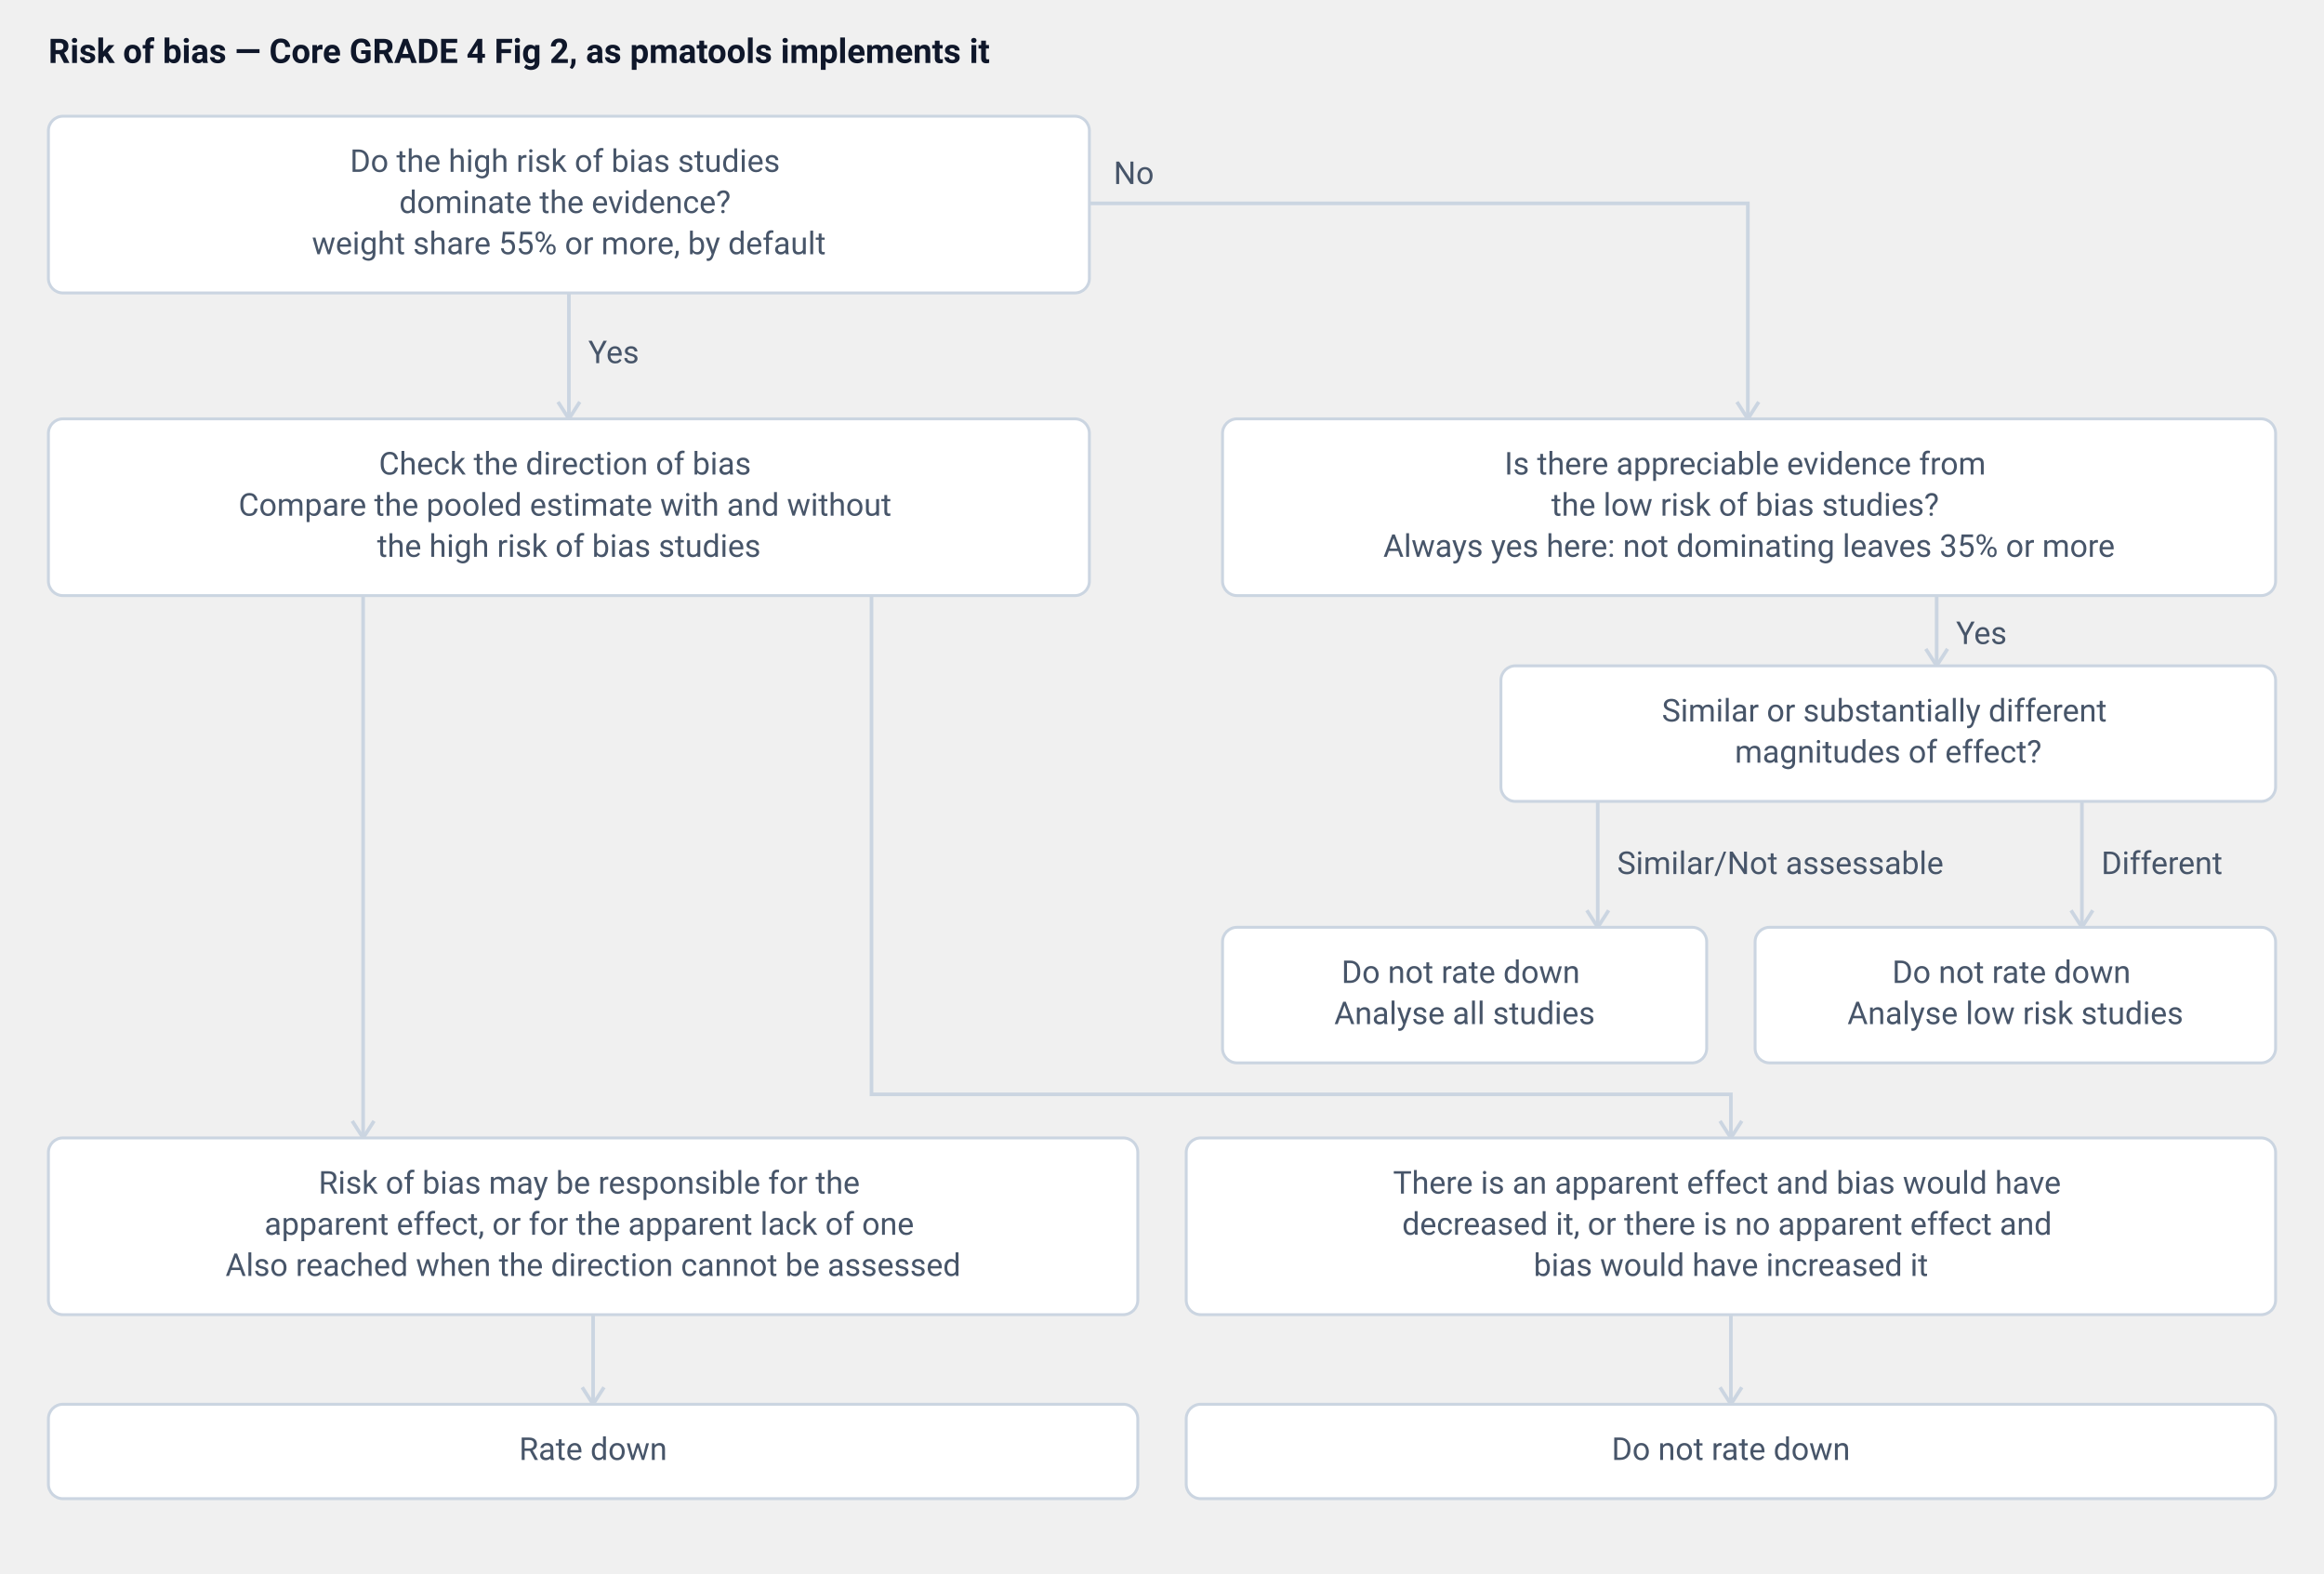
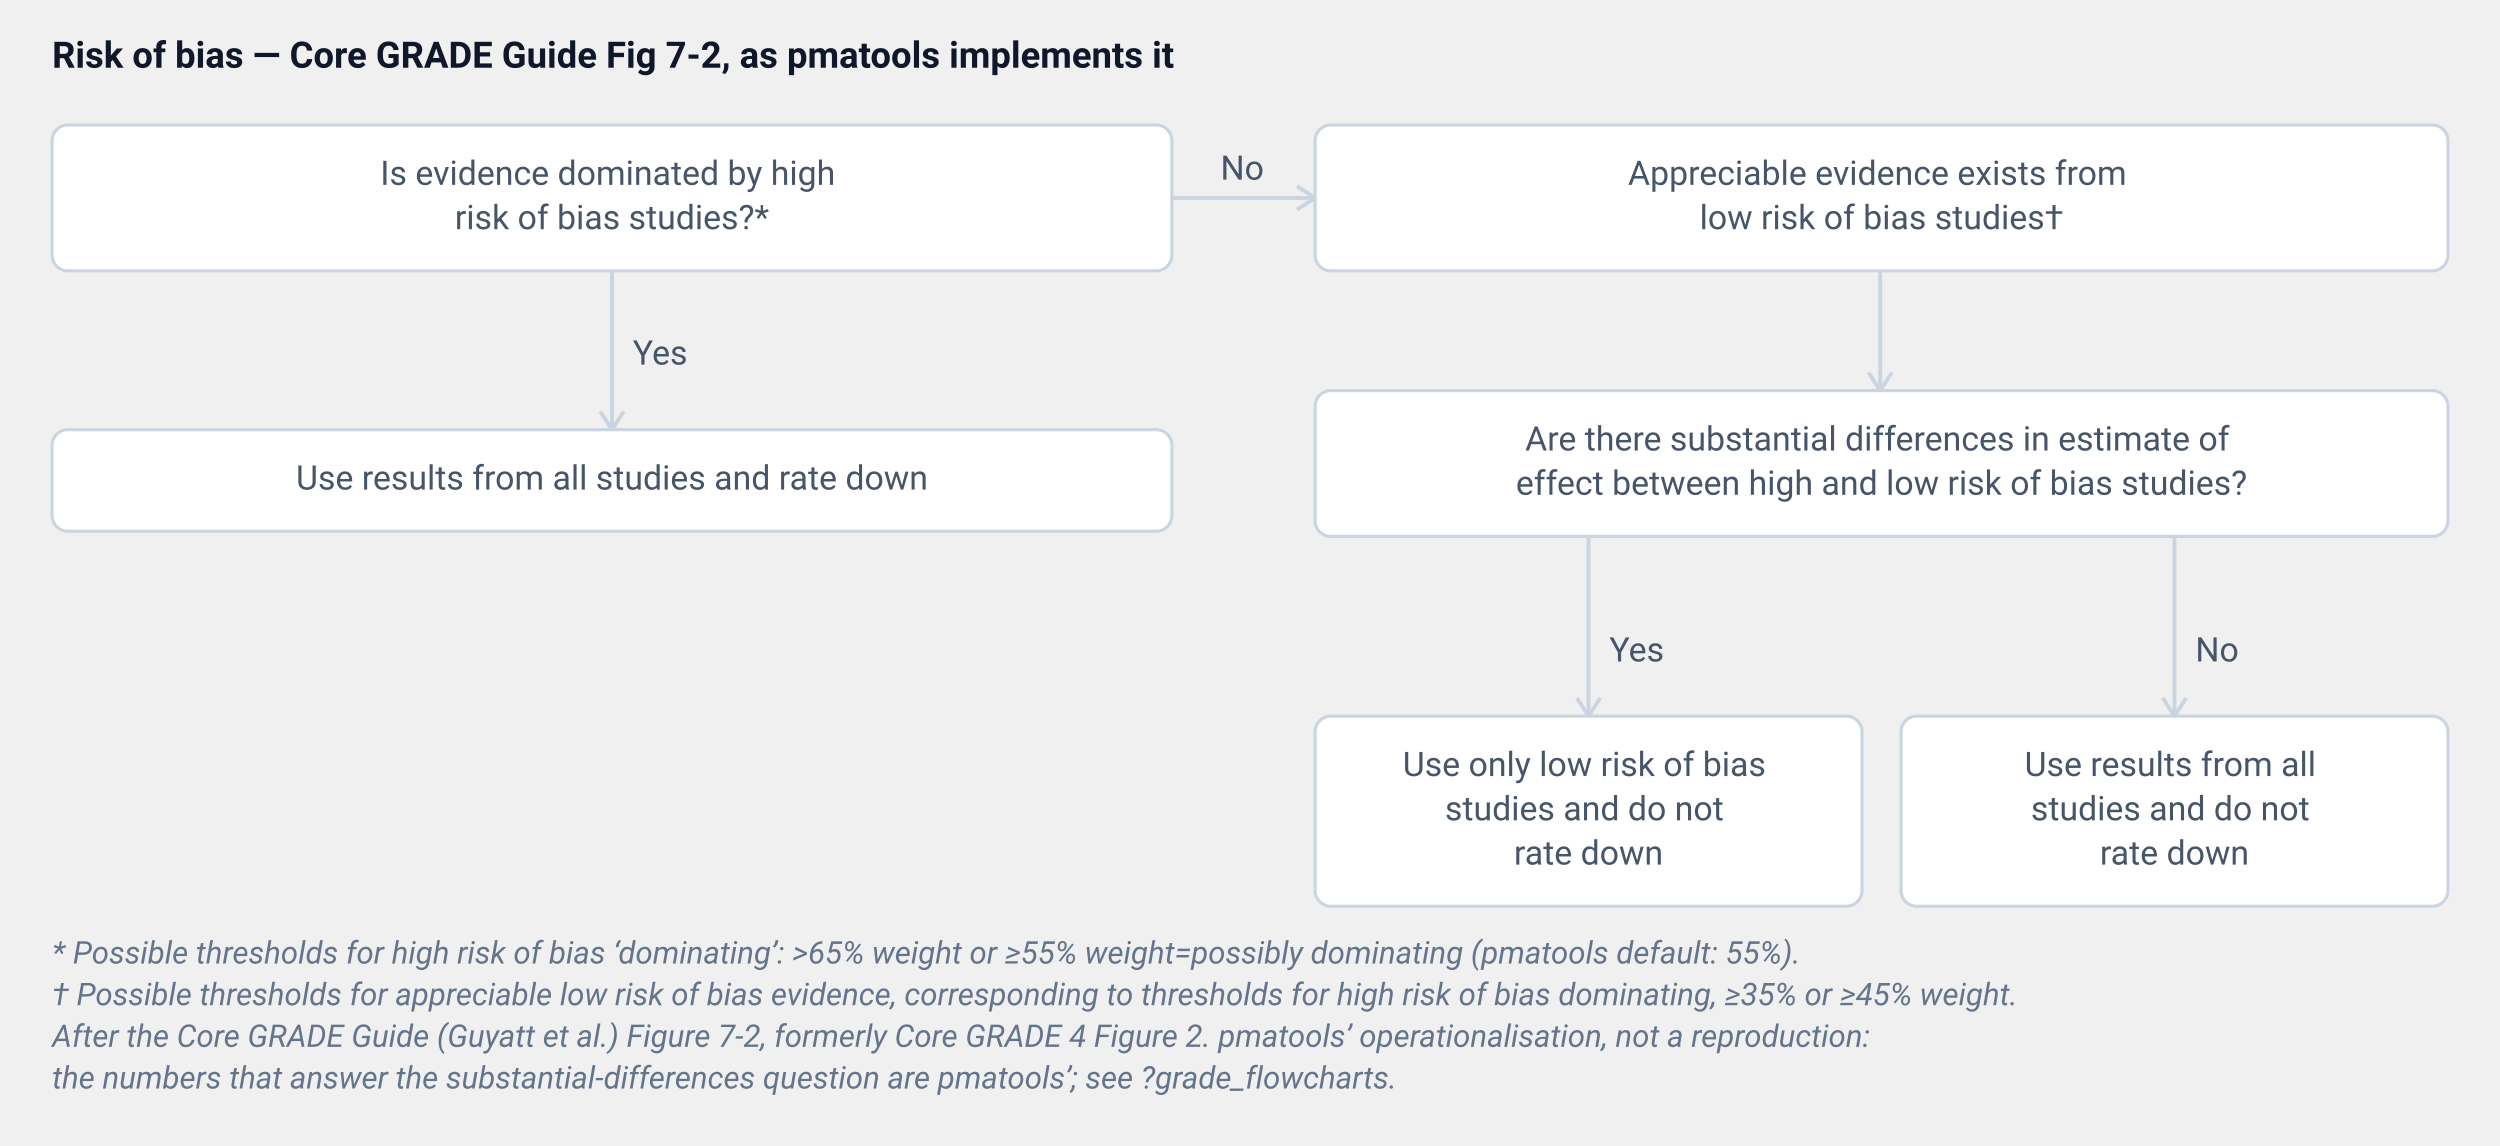
- <svg xmlns="http://www.w3.org/2000/svg" viewBox="0 0 960 650" preserveAspectRatio="xMidYMid meet" role="img" aria-labelledby="rob-title rob-desc">
+ <svg xmlns="http://www.w3.org/2000/svg" viewBox="0 0 960 440" preserveAspectRatio="xMidYMid meet" role="img" aria-labelledby="rob-title rob-desc">
  <style>
    .pma-fc-node rect, .pma-fc-leaf rect {
      fill: #ffffff; stroke: #cbd5e1; stroke-width: 1.2;
    }
    .pma-fc-edge path { stroke: #cbd5e1; stroke-width: 1.5; fill: none; }
    .pma-fc-node text, .pma-fc-leaf text, .pma-fc-edge text {
      fill: #475569; font-size: 13px; font-weight: 400;
      font-family: -apple-system, BlinkMacSystemFont, "Segoe UI", Roboto,
        "Helvetica Neue", Arial, sans-serif;
    }
    .pma-fc-edge-label { font-size: 12px; }
    .pma-fc-caption { fill: #64748b; font-size: 12px; font-style: italic;
      font-family: -apple-system, BlinkMacSystemFont, "Segoe UI", Roboto,
        "Helvetica Neue", Arial, sans-serif; }
    .pma-fc-heading { fill: #0f172a; font-size: 14px; font-weight: 600;
      font-family: -apple-system, BlinkMacSystemFont, "Segoe UI", Roboto,
        "Helvetica Neue", Arial, sans-serif; }
    .pma-fc-on.pma-fc-node rect, .pma-fc-on.pma-fc-leaf rect {
      stroke: #0f172a; stroke-width: 2.5;
    }
    .pma-fc-on.pma-fc-edge path { stroke: #0f172a; stroke-width: 3; }
    .pma-fc-on text { fill: #0f172a; font-weight: 600; }
  </style>
-   <text class="pma-fc-heading" x="20" y="26">Risk of bias — Core GRADE 4 Fig 2, as pmatools implements it</text>
+   <text class="pma-fc-heading" x="20" y="26">Risk of bias — Core GRADE Guide Fig 7-2, as pmatools implements it</text>
  <g id="pma-rob-edge-dominance-yes" class="pma-fc-edge">
-     <path d="M 235 121 L 235 173" />
-     <path d="M 230.5 166 L 235 173 L 239.5 166" />
-     <text class="pma-fc-edge-label" x="243" y="150" text-anchor="start">Yes</text>
+     <path d="M 235 104 L 235 165" />
+     <path d="M 230.5 158 L 235 165 L 239.5 158" />
+     <text class="pma-fc-edge-label" x="243" y="140" text-anchor="start">Yes</text>
  </g>
  <g id="pma-rob-edge-dominance-no" class="pma-fc-edge">
-     <path d="M 450 84 L 722 84 L 722 173" />
-     <path d="M 717.5 166 L 722 173 L 726.5 166" />
-     <text class="pma-fc-edge-label" x="460" y="76" text-anchor="start">No</text>
+     <path d="M 450 76 L 505 76" />
+     <path d="M 498 80.5 L 505 76 L 498 71.5" />
+     <text class="pma-fc-edge-label" x="477" y="69" text-anchor="middle">No</text>
  </g>
-   <g id="pma-rob-edge-rules-responsible" class="pma-fc-edge">
-     <path d="M 150 246 L 150 470" />
-     <path d="M 145.5 463 L 150 470 L 154.5 463" />
+   <g id="pma-rob-edge-appreciable-magnitude" class="pma-fc-edge">
+     <path d="M 722 104 L 722 150" />
+     <path d="M 717.5 143 L 722 150 L 726.5 143" />
  </g>
-   <g id="pma-rob-edge-rules-conservative" class="pma-fc-edge">
-     <path d="M 360 246 L 360 452 L 715 452 L 715 470" />
-     <path d="M 710.5 463 L 715 470 L 719.5 463" />
-   </g>
-   <g id="pma-rob-edge-responsible-ratedown" class="pma-fc-edge">
-     <path d="M 245 543 L 245 580" />
-     <path d="M 240.5 573 L 245 580 L 249.5 573" />
-   </g>
-   <g id="pma-rob-edge-conservative-noratedown" class="pma-fc-edge">
-     <path d="M 715 543 L 715 580" />
-     <path d="M 710.5 573 L 715 580 L 719.5 573" />
-   </g>
-   <g id="pma-rob-edge-appreciable-yes" class="pma-fc-edge">
-     <path d="M 800 246 L 800 275" />
-     <path d="M 795.5 268 L 800 275 L 804.5 268" />
-     <text class="pma-fc-edge-label" x="808" y="266" text-anchor="start">Yes</text>
+   <g id="pma-rob-edge-magnitude-different" class="pma-fc-edge">
+     <path d="M 610 206 L 610 275" />
+     <path d="M 605.5 268 L 610 275 L 614.5 268" />
+     <text class="pma-fc-edge-label" x="618" y="254" text-anchor="start">Yes</text>
  </g>
  <g id="pma-rob-edge-magnitude-similar" class="pma-fc-edge">
-     <path d="M 660 331 L 660 383" />
-     <path d="M 655.5 376 L 660 383 L 664.5 376" />
-     <text class="pma-fc-edge-label" x="668" y="361" text-anchor="start">Similar/Not assessable</text>
-   </g>
-   <g id="pma-rob-edge-magnitude-different" class="pma-fc-edge">
-     <path d="M 860 331 L 860 383" />
-     <path d="M 855.5 376 L 860 383 L 864.5 376" />
-     <text class="pma-fc-edge-label" x="868" y="361" text-anchor="start">Different</text>
+     <path d="M 835 206 L 835 275" />
+     <path d="M 830.5 268 L 835 275 L 839.5 268" />
+     <text class="pma-fc-edge-label" x="843" y="254" text-anchor="start">No</text>
  </g>
  <g id="pma-rob-node-dominance" class="pma-fc-node">
-     <rect x="20" y="48" width="430" height="73" rx="6" ry="6" />
+     <rect x="20" y="48" width="430" height="56" rx="6" ry="6" />
    <text x="235" y="71" text-anchor="middle">
-       <tspan x="235" dy="0">Do the high risk of bias studies</tspan>
-       <tspan x="235" dy="17">dominate the evidence?</tspan>
-       <tspan x="235" dy="17">weight share 55% or more, by default</tspan>
-     </text>
-   </g>
-   <g id="pma-rob-node-direction" class="pma-fc-node">
-     <rect x="20" y="173" width="430" height="73" rx="6" ry="6" />
-     <text x="235" y="196" text-anchor="middle">
-       <tspan x="235" dy="0">Check the direction of bias</tspan>
-       <tspan x="235" dy="17">Compare the pooled estimate with and without</tspan>
-       <tspan x="235" dy="17">the high risk of bias studies</tspan>
-     </text>
-   </g>
-   <g id="pma-rob-node-bias-responsible" class="pma-fc-node">
-     <rect x="20" y="470" width="450" height="73" rx="6" ry="6" />
-     <text x="245" y="493" text-anchor="middle">
-       <tspan x="245" dy="0">Risk of bias may be responsible for the</tspan>
-       <tspan x="245" dy="17">apparent effect, or for the apparent lack of one</tspan>
-       <tspan x="245" dy="17">Also reached when the direction cannot be assessed</tspan>
-     </text>
-   </g>
-   <g id="pma-rob-node-bias-conservative" class="pma-fc-node">
-     <rect x="490" y="470" width="450" height="73" rx="6" ry="6" />
-     <text x="715" y="493" text-anchor="middle">
-       <tspan x="715" dy="0">There is an apparent effect and bias would have</tspan>
-       <tspan x="715" dy="17">decreased it, or there is no apparent effect and</tspan>
-       <tspan x="715" dy="17">bias would have increased it</tspan>
+       <tspan x="235" dy="0">Is evidence dominated by high</tspan>
+       <tspan x="235" dy="17">risk of bias studies?*</tspan>
    </text>
  </g>
  <g id="pma-rob-leaf-ratedown" class="pma-fc-leaf">
-     <rect x="20" y="580" width="450" height="39" rx="6" ry="6" />
-     <text x="245" y="603" text-anchor="middle">
-       <tspan x="245" dy="0">Rate down</tspan>
-     </text>
-   </g>
-   <g id="pma-rob-leaf-noratedown" class="pma-fc-leaf">
-     <rect x="490" y="580" width="450" height="39" rx="6" ry="6" />
-     <text x="715" y="603" text-anchor="middle">
-       <tspan x="715" dy="0">Do not rate down</tspan>
+     <rect x="20" y="165" width="430" height="39" rx="6" ry="6" />
+     <text x="235" y="188" text-anchor="middle">
+       <tspan x="235" dy="0">Use results from all studies and rate down</tspan>
    </text>
  </g>
  <g id="pma-rob-node-appreciable" class="pma-fc-node">
-     <rect x="505" y="173" width="435" height="73" rx="6" ry="6" />
-     <text x="722.5" y="196" text-anchor="middle">
-       <tspan x="722.5" dy="0">Is there appreciable evidence from</tspan>
-       <tspan x="722.5" dy="17">the low risk of bias studies?</tspan>
-       <tspan x="722.5" dy="17">Always yes here: not dominating leaves 35% or more</tspan>
+     <rect x="505" y="48" width="435" height="56" rx="6" ry="6" />
+     <text x="722.5" y="71" text-anchor="middle">
+       <tspan x="722.5" dy="0">Appreciable evidence exists from</tspan>
+       <tspan x="722.5" dy="17">low risk of bias studies†</tspan>
    </text>
  </g>
  <g id="pma-rob-node-magnitude" class="pma-fc-node">
-     <rect x="620" y="275" width="320" height="56" rx="6" ry="6" />
-     <text x="780" y="298" text-anchor="middle">
-       <tspan x="780" dy="0">Similar or substantially different</tspan>
-       <tspan x="780" dy="17">magnitudes of effect?</tspan>
+     <rect x="505" y="150" width="435" height="56" rx="6" ry="6" />
+     <text x="722.5" y="173" text-anchor="middle">
+       <tspan x="722.5" dy="0">Are there substantial differences in estimate of</tspan>
+       <tspan x="722.5" dy="17">effect between high and low risk of bias studies?</tspan>
+     </text>
+   </g>
+   <g id="pma-rob-leaf-lowonly" class="pma-fc-leaf">
+     <rect x="505" y="275" width="210" height="73" rx="6" ry="6" />
+     <text x="610" y="298" text-anchor="middle">
+       <tspan x="610" dy="0">Use only low risk of bias</tspan>
+       <tspan x="610" dy="17">studies and do not</tspan>
+       <tspan x="610" dy="17">rate down</tspan>
    </text>
  </g>
  <g id="pma-rob-leaf-all" class="pma-fc-leaf">
-     <rect x="505" y="383" width="200" height="56" rx="6" ry="6" />
-     <text x="605" y="406" text-anchor="middle">
-       <tspan x="605" dy="0">Do not rate down</tspan>
-       <tspan x="605" dy="17">Analyse all studies</tspan>
+     <rect x="730" y="275" width="210" height="73" rx="6" ry="6" />
+     <text x="835" y="298" text-anchor="middle">
+       <tspan x="835" dy="0">Use results from all</tspan>
+       <tspan x="835" dy="17">studies and do not</tspan>
+       <tspan x="835" dy="17">rate down</tspan>
    </text>
  </g>
-   <g id="pma-rob-leaf-lowonly" class="pma-fc-leaf">
-     <rect x="725" y="383" width="215" height="56" rx="6" ry="6" />
-     <text x="832.5" y="406" text-anchor="middle">
-       <tspan x="832.5" dy="0">Do not rate down</tspan>
-       <tspan x="832.5" dy="17">Analyse low risk studies</tspan>
-     </text>
-   </g>
+   <text class="pma-fc-caption" x="20" y="370">
+     <tspan x="20" dy="0">* Possible thresholds for high risk of bias ‘dominating’: &gt;65% weight or ≥55% weight=possibly dominating (pmatools default: 55%).</tspan>
+     <tspan x="20" dy="16">† Possible thresholds for appreciable low risk of bias evidence, corresponding to thresholds for high risk of bias dominating, ≥35% or ≥45% weight.</tspan>
+     <tspan x="20" dy="16">After the Core GRADE Guide (Guyatt et al.) Figure 7-2, formerly Core GRADE 4 Figure 2. pmatools’ operationalisation, not a reproduction:</tspan>
+     <tspan x="20" dy="16">the numbers that answer the substantial-differences question are pmatools’; see ?grade_flowcharts.</tspan>
+   </text>
</svg>
